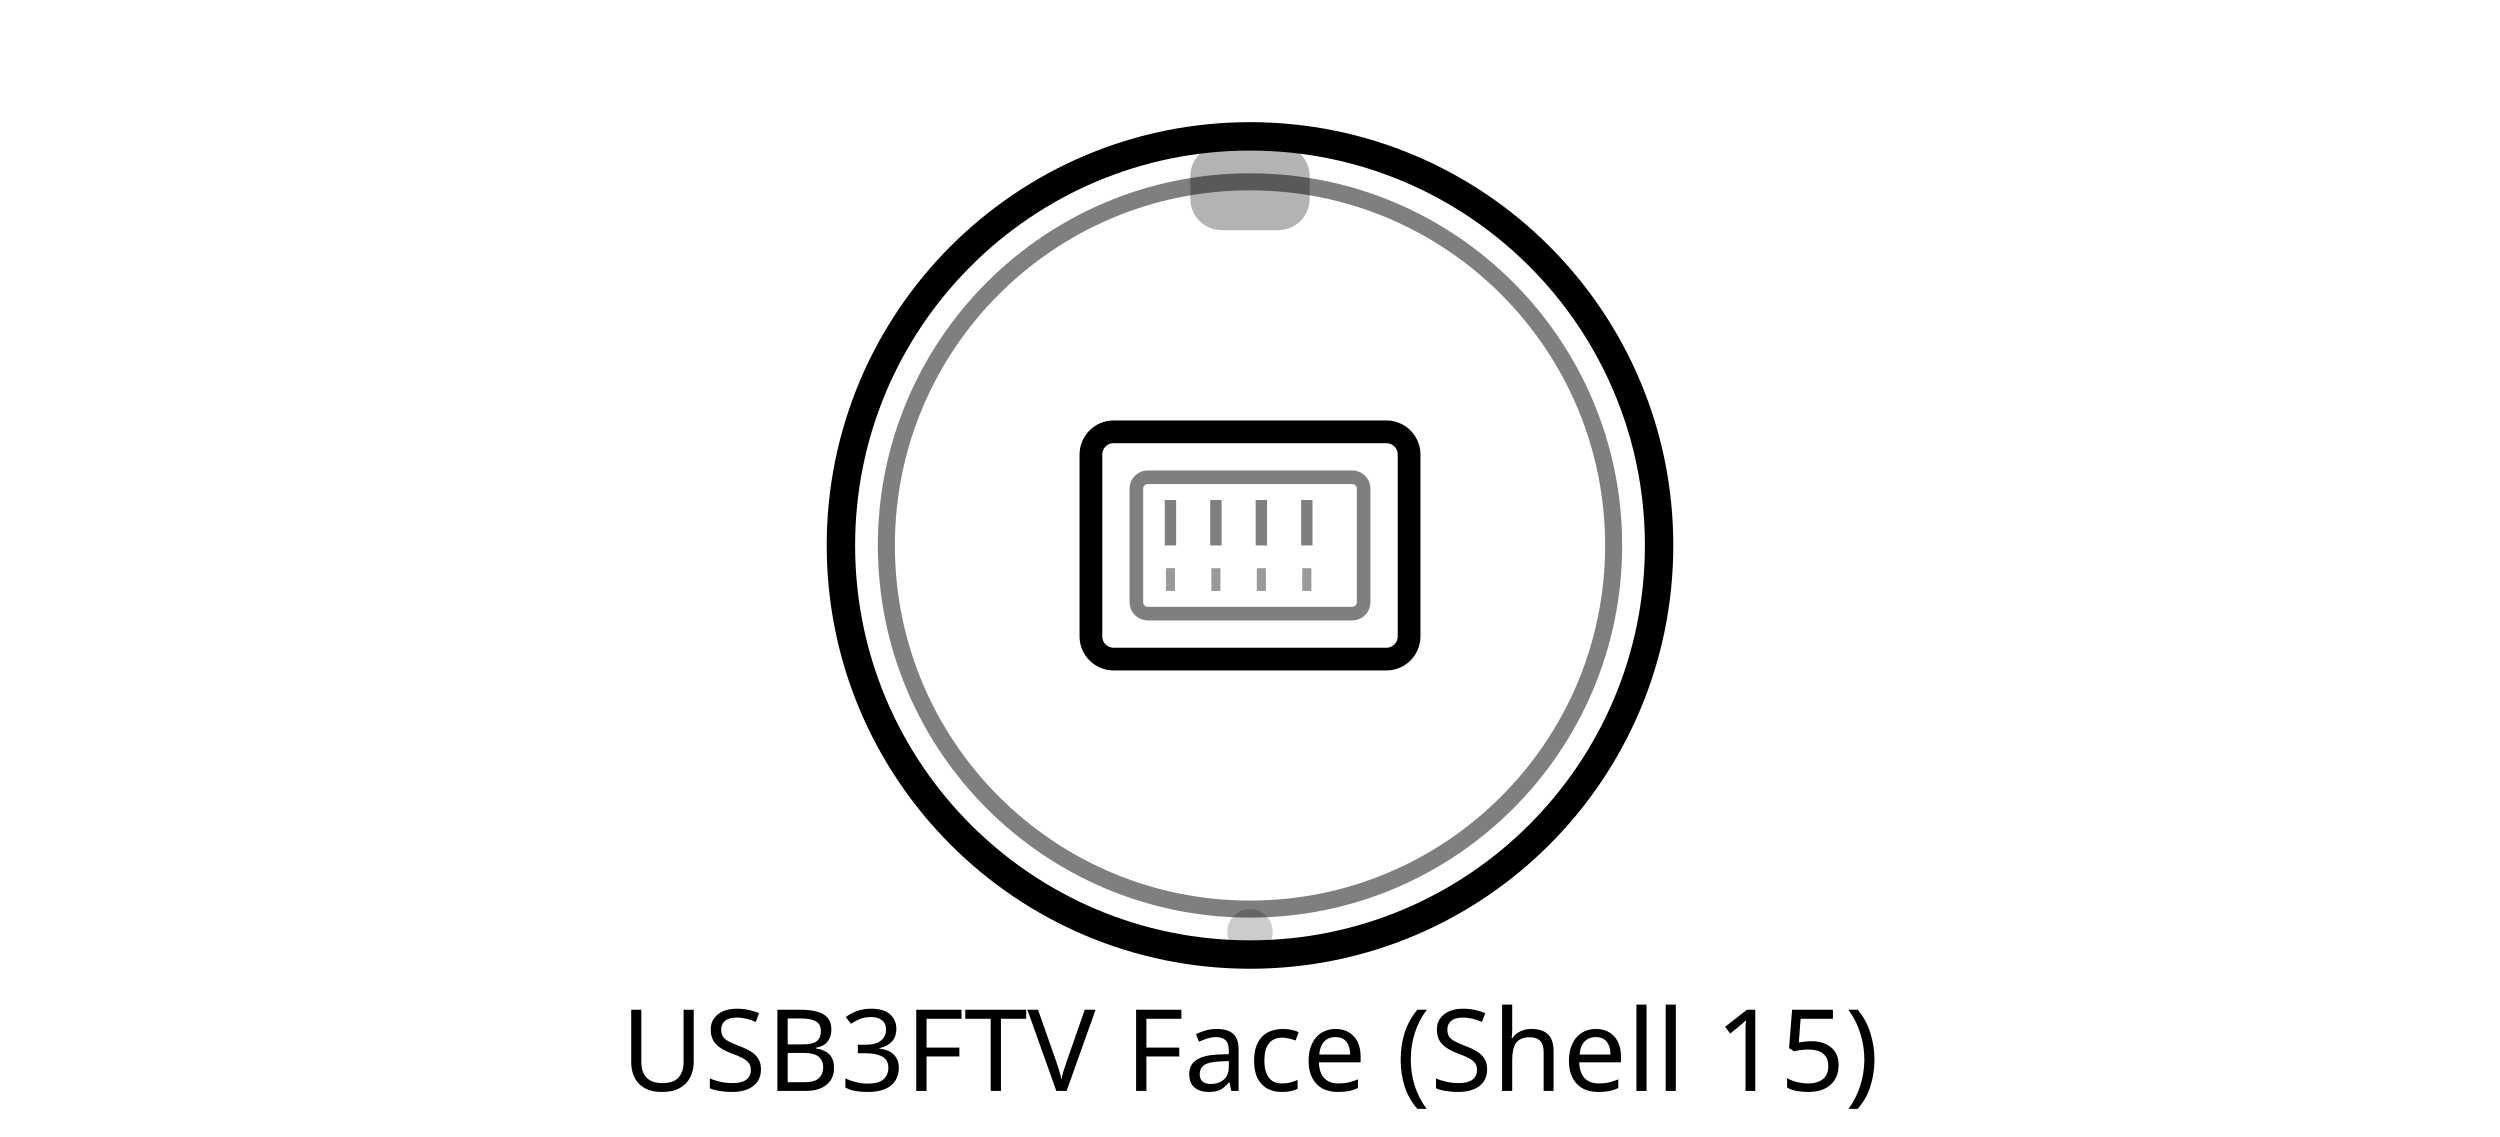
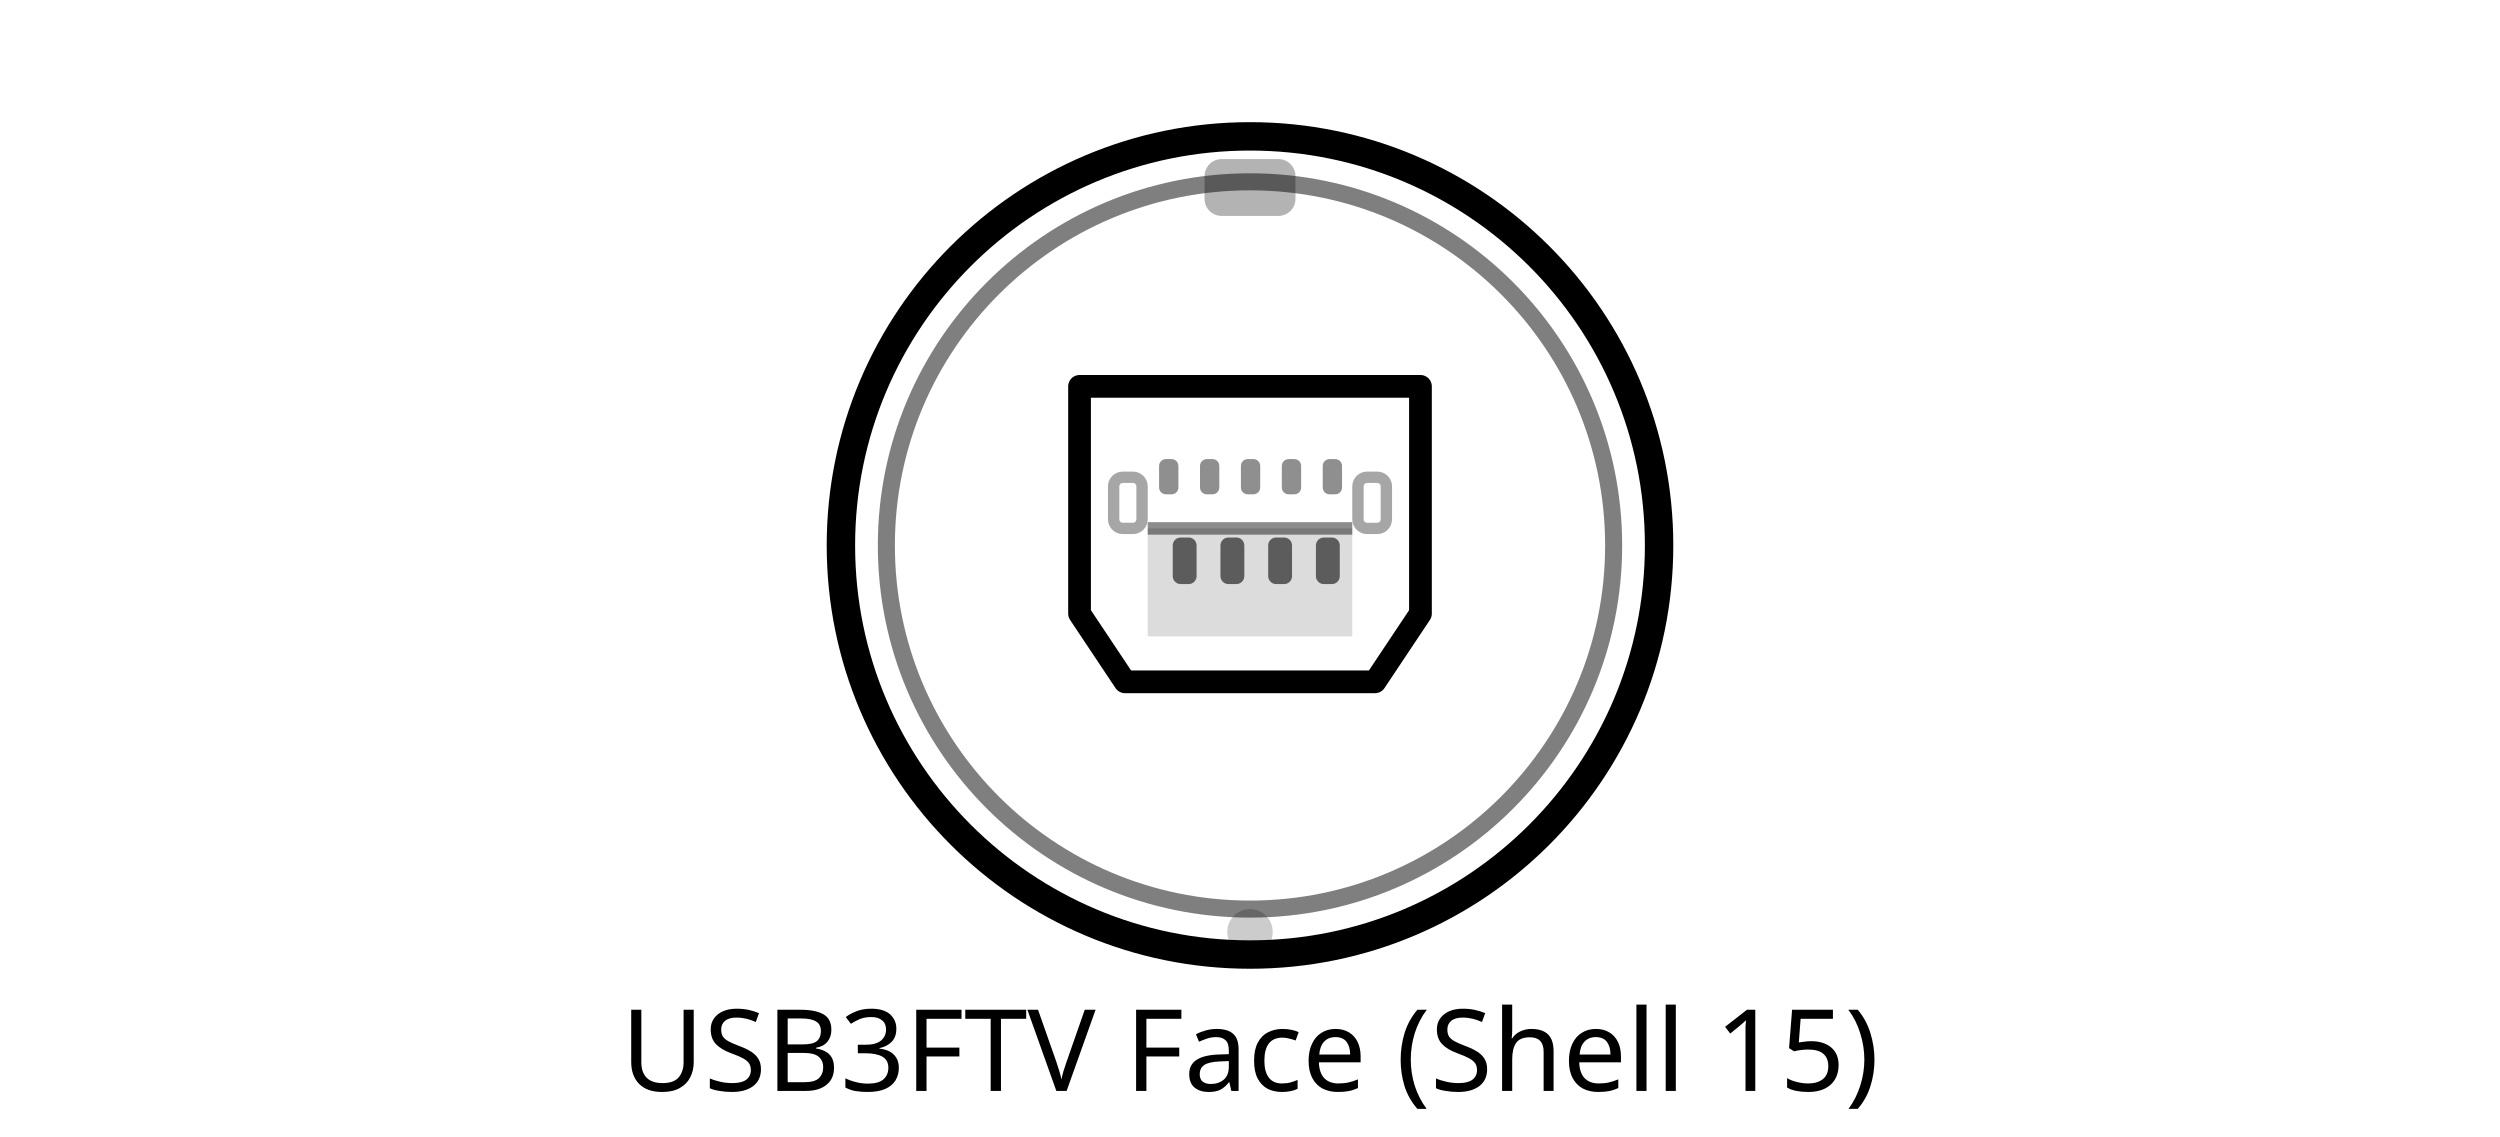
<svg xmlns="http://www.w3.org/2000/svg" viewBox="0 0 220 100" fill="none" stroke="currentColor" stroke-width="2.5">
  <circle cx="110" cy="48" r="36" stroke-width="2.5" />
  <circle cx="110" cy="48" r="32" stroke-width="1.5" opacity="0.5" />
-   <rect x="96" y="38" width="28" height="20" rx="2" stroke-width="2" />
-   <rect x="100" y="42" width="20" height="12" rx="1" stroke-width="1.2" opacity="0.5" />
-   <line x1="103" y1="44" x2="103" y2="48" stroke-width="1" opacity="0.5" />
-   <line x1="107" y1="44" x2="107" y2="48" stroke-width="1" opacity="0.5" />
-   <line x1="111" y1="44" x2="111" y2="48" stroke-width="1" opacity="0.5" />
-   <line x1="115" y1="44" x2="115" y2="48" stroke-width="1" opacity="0.5" />
-   <line x1="103" y1="50" x2="103" y2="52" stroke-width="0.8" opacity="0.4" />
-   <line x1="107" y1="50" x2="107" y2="52" stroke-width="0.8" opacity="0.4" />
-   <line x1="111" y1="50" x2="111" y2="52" stroke-width="0.8" opacity="0.4" />
-   <line x1="115" y1="50" x2="115" y2="52" stroke-width="0.8" opacity="0.4" />
-   <rect x="106" y="14" width="8" height="5" rx="1.5" fill="currentColor" opacity="0.3" />
+   <path d="M95 34 H125 V54 L121 60 H99 L95 54 Z" stroke-width="2" stroke-linejoin="round" />
+   <rect x="98" y="42" width="2.5" height="4.5" rx="0.8" stroke-width="1" opacity="0.35" />
+   <rect x="119.5" y="42" width="2.5" height="4.5" rx="0.8" stroke-width="1" opacity="0.35" />
+   <path d="M101 56 V46.5 H119 V56 Z" fill="currentColor" opacity="0.14" stroke="none" />
+   <line x1="101" y1="46.5" x2="119" y2="46.5" stroke-width="1.1" opacity="0.45" />
+   <rect x="102.0" y="40.4" width="1.7" height="3.1" rx="0.6" fill="currentColor" opacity="0.44" stroke="none" />
+   <rect x="105.6" y="40.4" width="1.7" height="3.1" rx="0.6" fill="currentColor" opacity="0.44" stroke="none" />
+   <rect x="109.2" y="40.4" width="1.7" height="3.1" rx="0.6" fill="currentColor" opacity="0.44" stroke="none" />
+   <rect x="112.8" y="40.4" width="1.7" height="3.1" rx="0.6" fill="currentColor" opacity="0.44" stroke="none" />
+   <rect x="116.4" y="40.4" width="1.7" height="3.1" rx="0.6" fill="currentColor" opacity="0.44" stroke="none" />
+   <rect x="103.2" y="47.3" width="2.1" height="4.1" rx="0.7" fill="currentColor" opacity="0.58" stroke="none" />
+   <rect x="107.4" y="47.3" width="2.1" height="4.1" rx="0.7" fill="currentColor" opacity="0.58" stroke="none" />
+   <rect x="111.6" y="47.3" width="2.1" height="4.1" rx="0.7" fill="currentColor" opacity="0.58" stroke="none" />
+   <rect x="115.8" y="47.3" width="2.1" height="4.1" rx="0.7" fill="currentColor" opacity="0.58" stroke="none" />
+   <rect x="106" y="14" width="8" height="5" rx="1.5" fill="currentColor" opacity="0.3" stroke="none" />
  <circle cx="110" cy="82" r="2" fill="currentColor" opacity="0.2" stroke="none" />
  <text x="110" y="96" text-anchor="middle" font-size="10" stroke="none" fill="currentColor" font-family="system-ui,sans-serif">USB3FTV Face (Shell 15)</text>
</svg>
